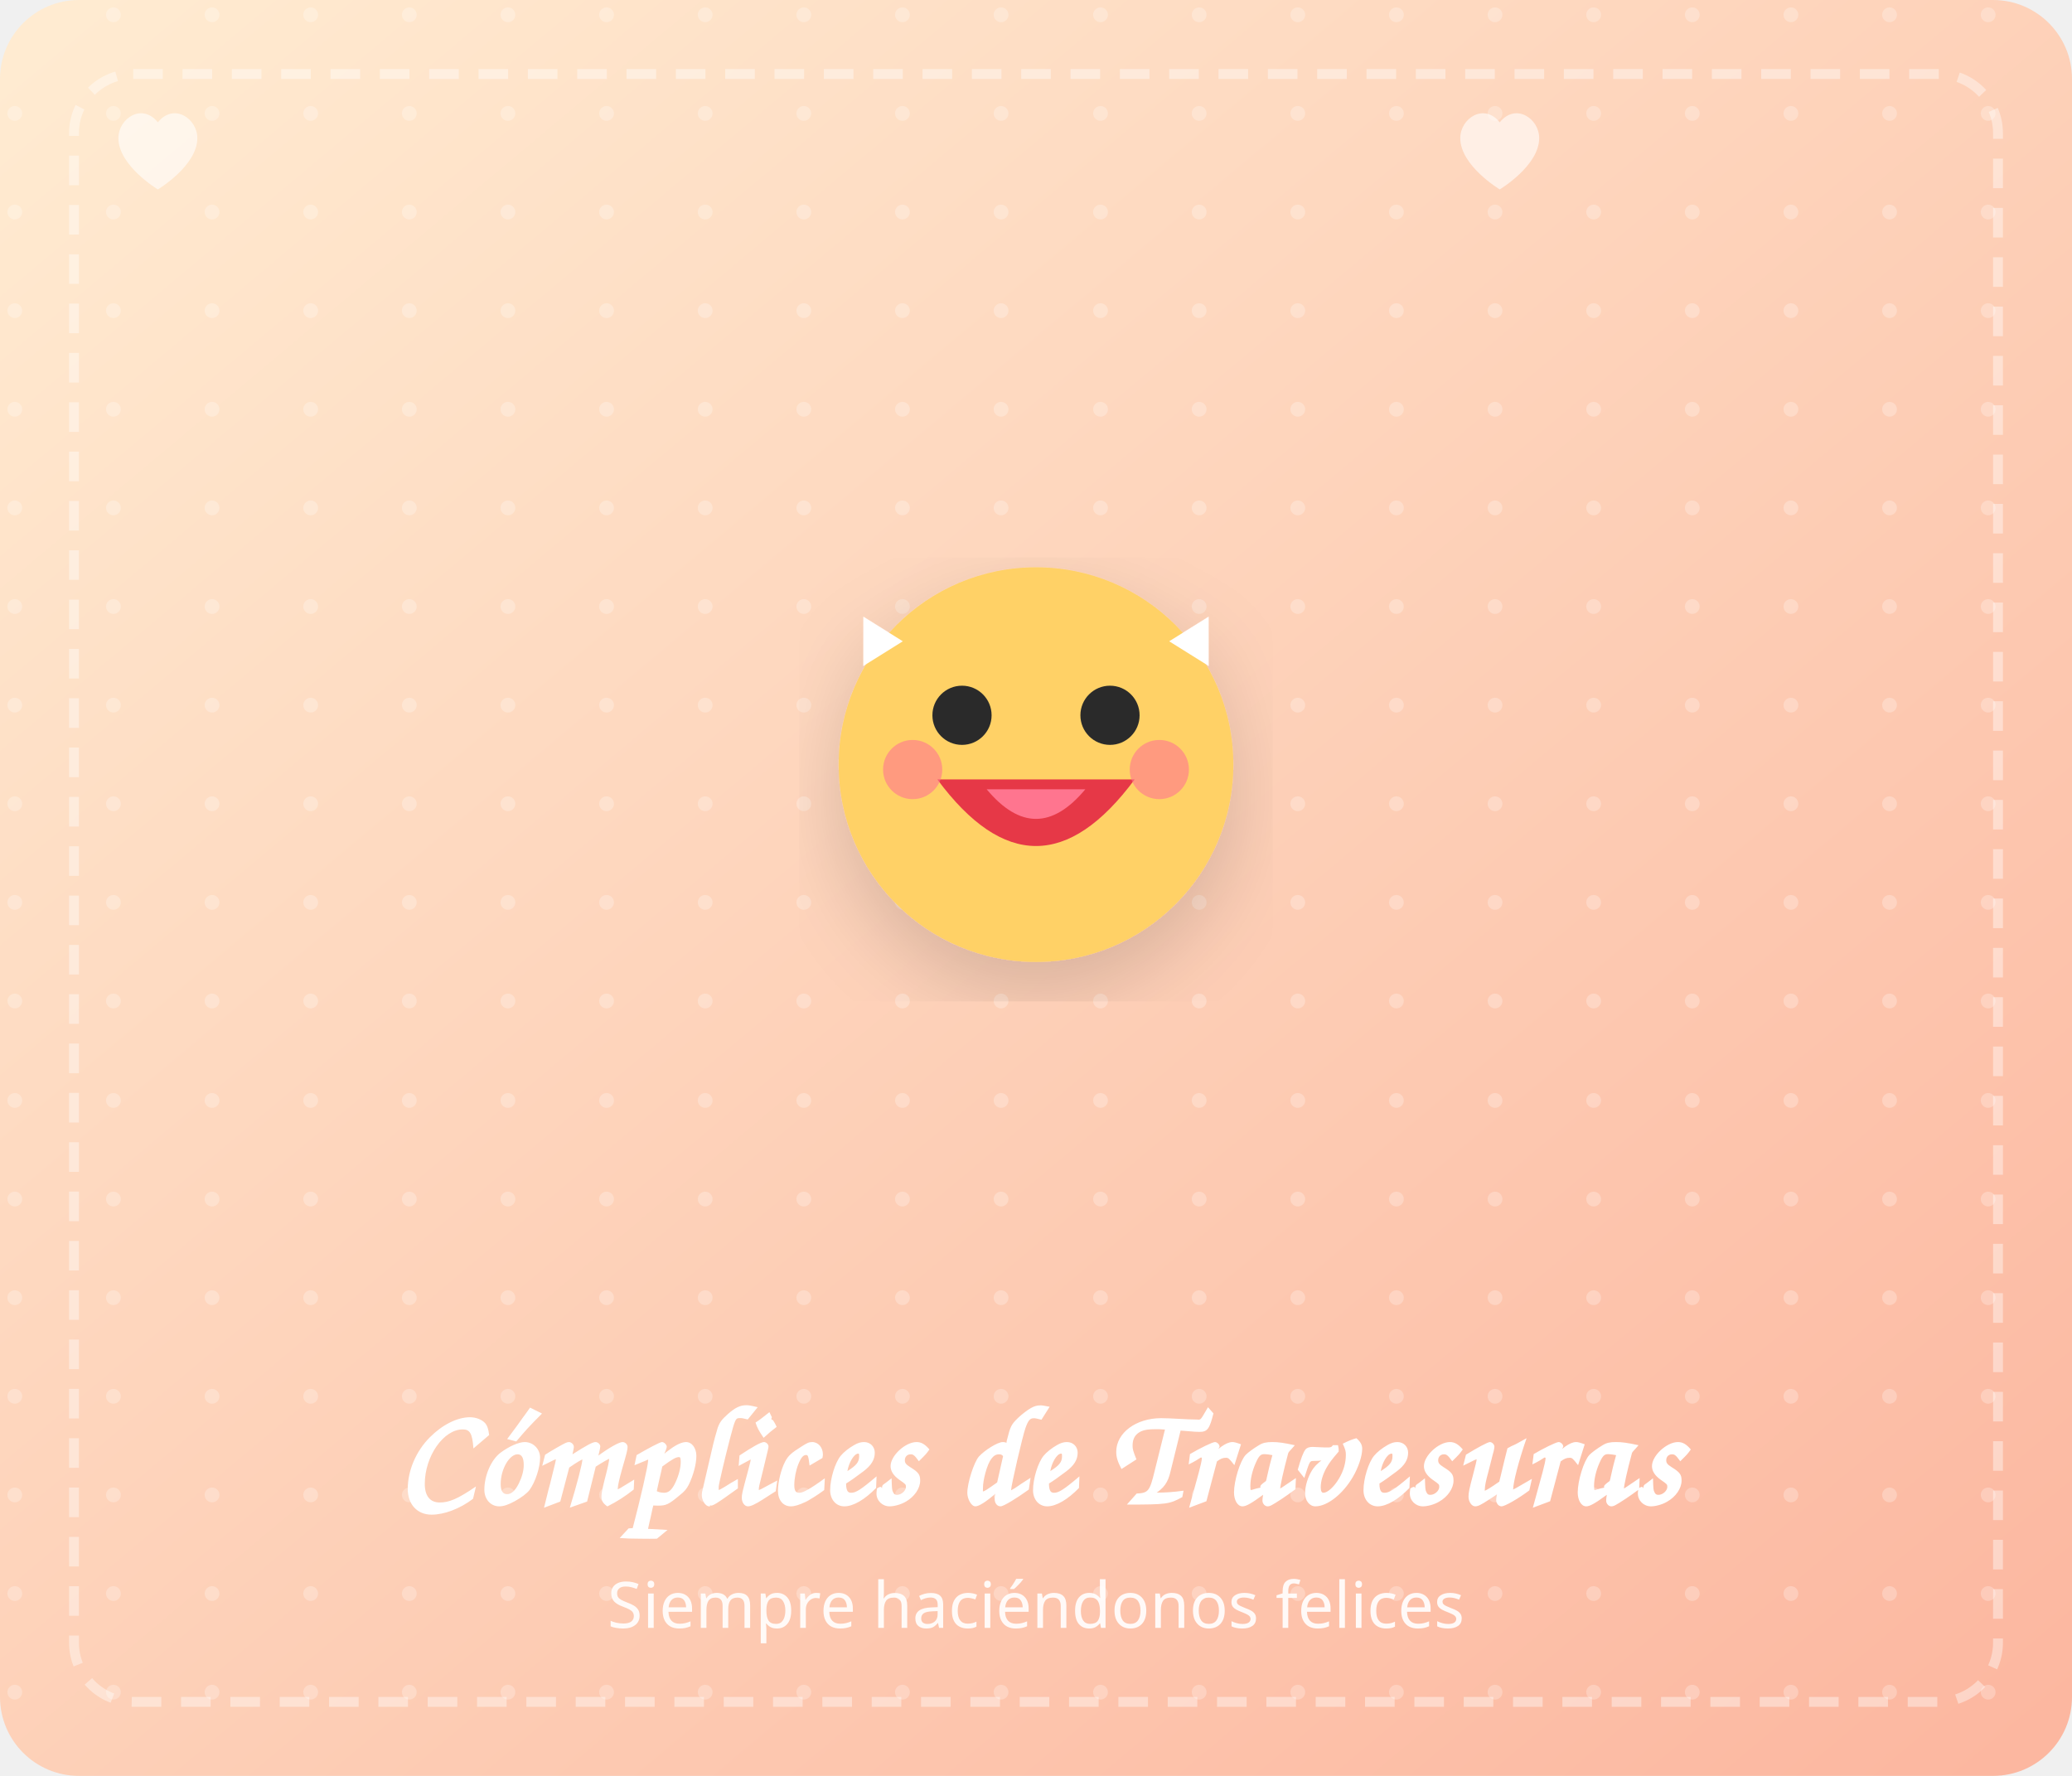
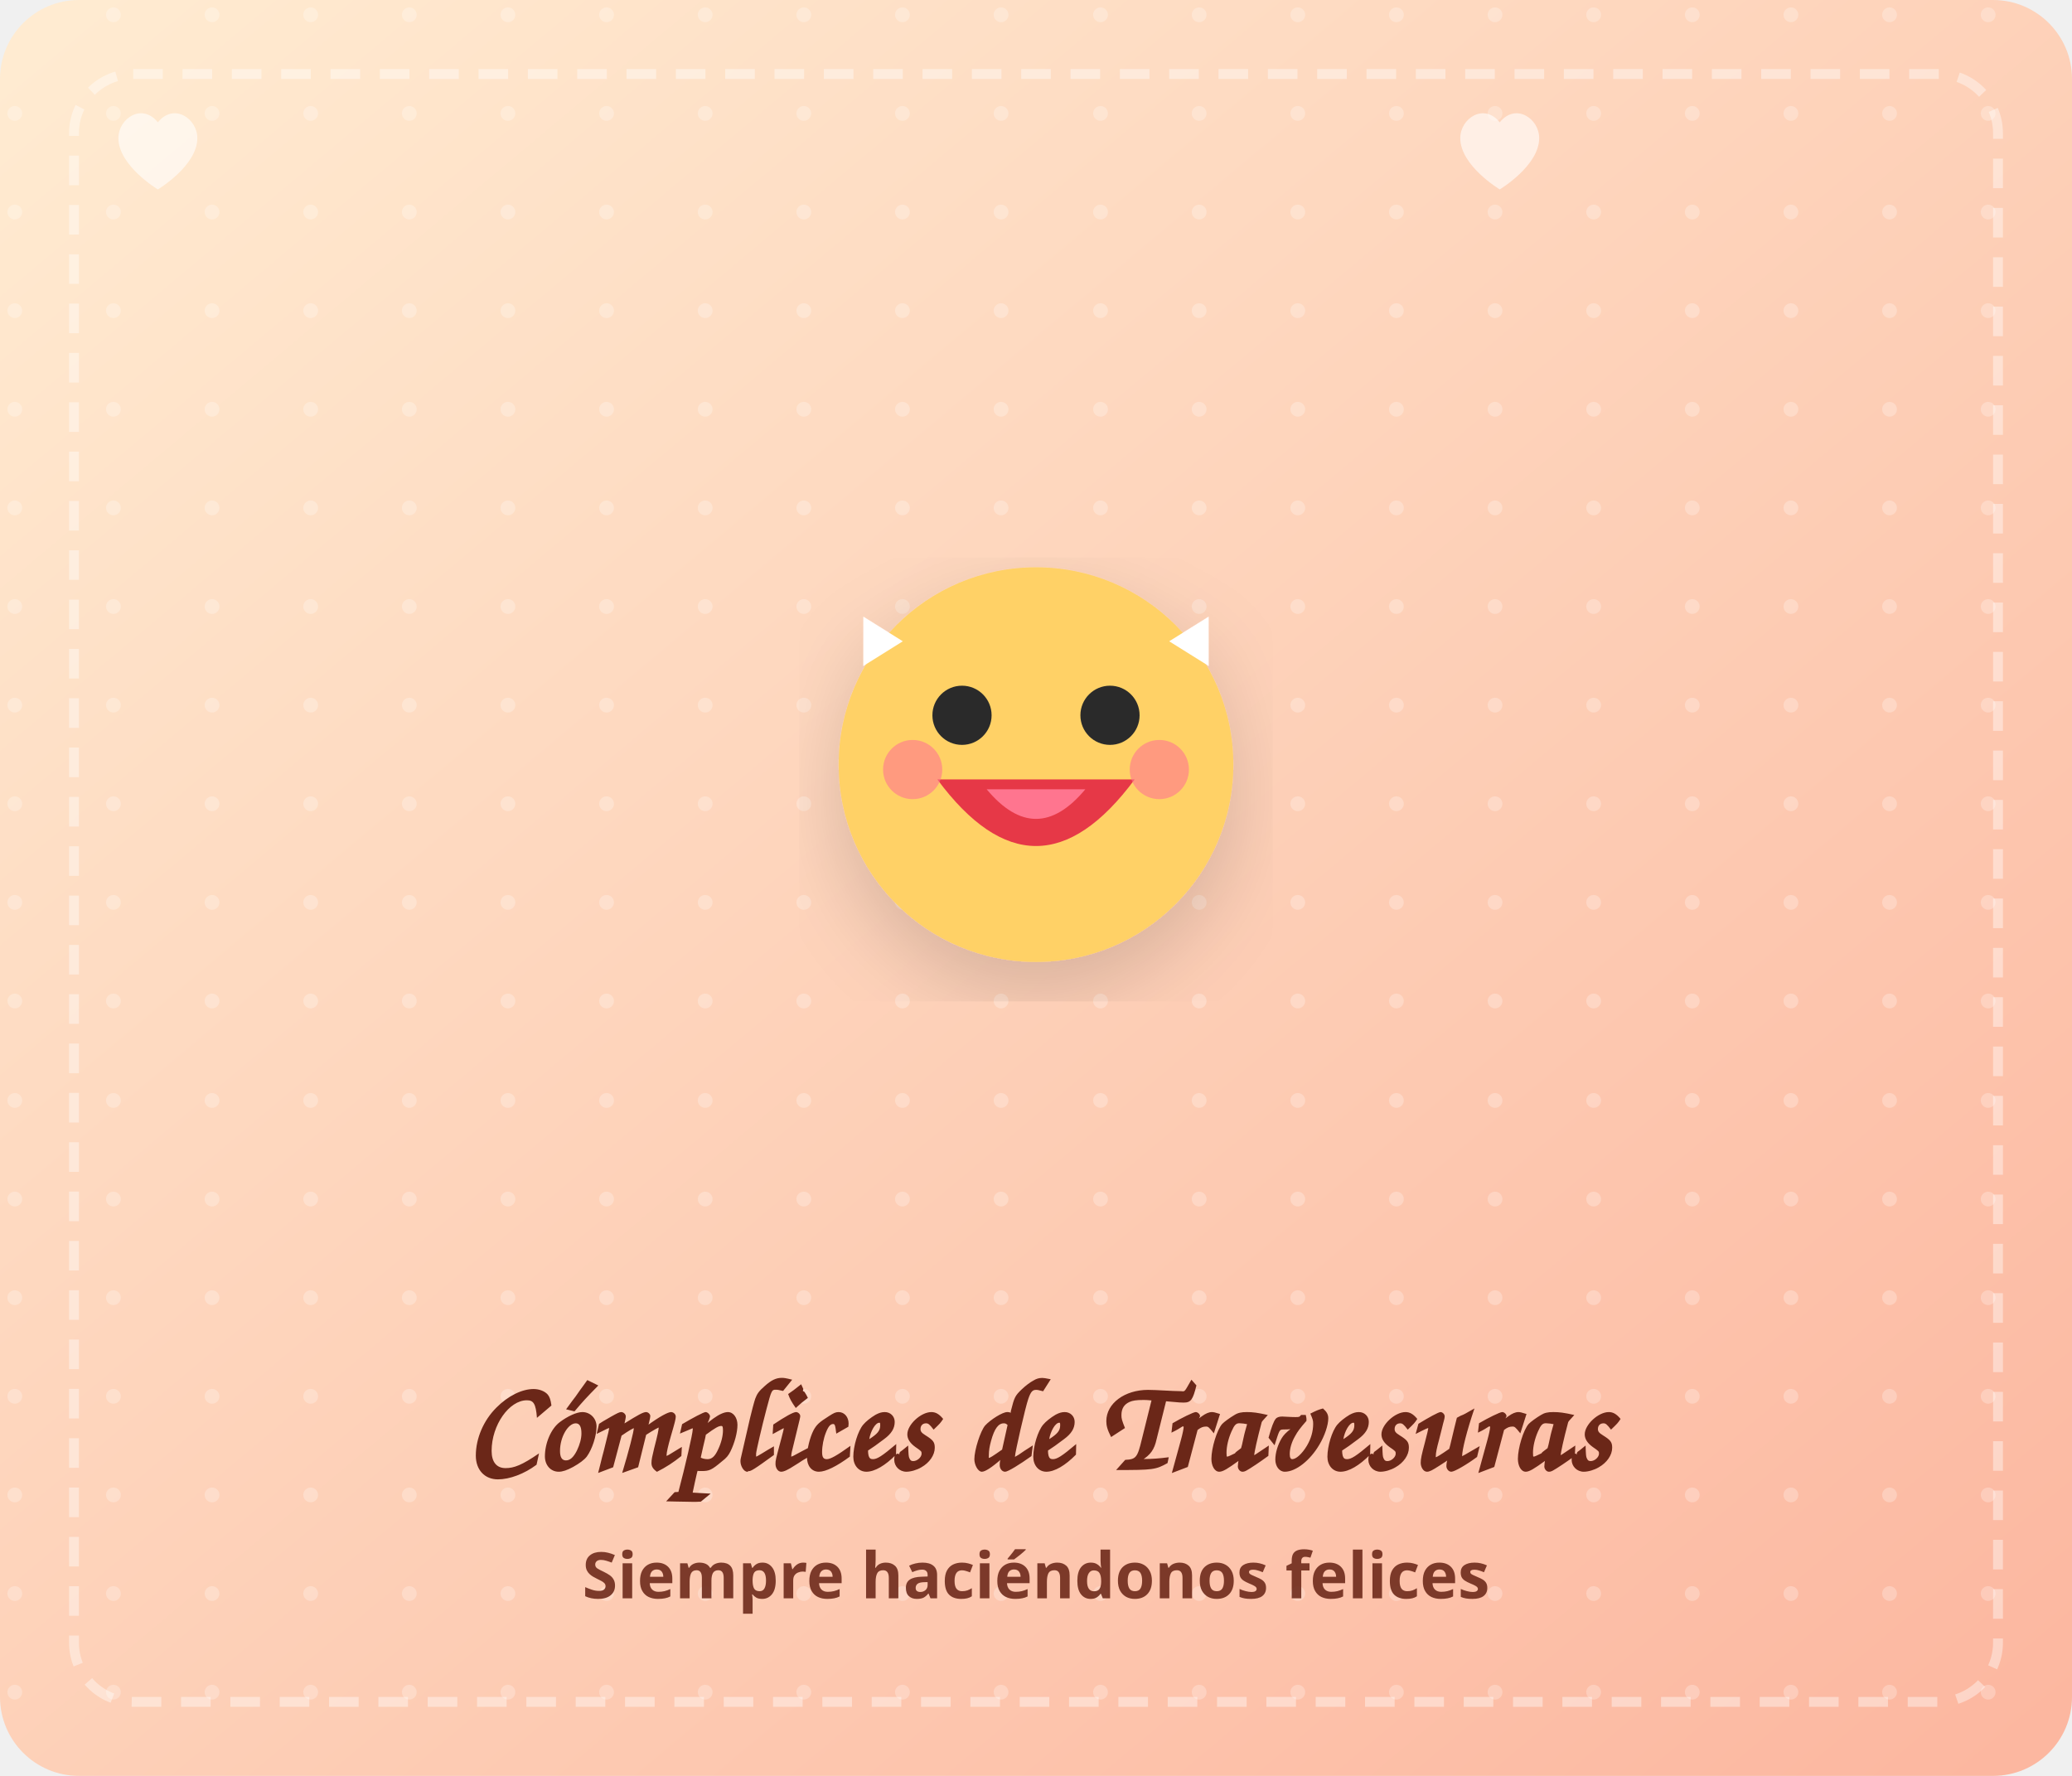
<svg xmlns="http://www.w3.org/2000/svg" viewBox="0 0 420 360" width="100%" height="100%">
  <defs>
    <linearGradient id="bgGrad" x1="0%" y1="0%" x2="100%" y2="100%">
      <stop offset="0%" stop-color="#ffecd2" />
      <stop offset="100%" stop-color="#fcb69f" />
    </linearGradient>
    <pattern id="dotPattern" x="0" y="0" width="20" height="20" patternUnits="userSpaceOnUse">
      <circle cx="3" cy="3" r="1.5" fill="rgba(255,255,255,0.25)" />
    </pattern>
    <filter id="shadow" x="-10%" y="-10%" width="120%" height="120%">
      <feDropShadow dx="0" dy="6" stdDeviation="8" flood-color="rgba(0,0,0,0.15)" />
    </filter>
  </defs>
  <rect width="420" height="360" fill="url(#bgGrad)" rx="16" />
  <rect width="420" height="360" fill="url(#dotPattern)" rx="16" />
  <rect x="15" y="15" width="390" height="330" fill="none" stroke="rgba(255,255,255,0.4)" stroke-width="2" stroke-dasharray="6,4" rx="12" />
  <g transform="translate(210.0, 155.0)" filter="url(#shadow)">
    <g transform="translate(-45, -45)">
      <circle cx="45" cy="45" r="40" fill="#ffd166" />
      <circle cx="30" cy="35" r="6" fill="#2b2b2b" />
      <circle cx="60" cy="35" r="6" fill="#2b2b2b" />
      <path d="M 25,48 Q 45,75 65,48 Z" fill="#e63946" />
      <path d="M 35,50 Q 45,62 55,50 Z" fill="#ff758f" />
      <circle cx="20" cy="46" r="6" fill="#ff758f" opacity="0.6" />
      <circle cx="70" cy="46" r="6" fill="#ff758f" opacity="0.6" />
      <path d="M 10,15 L 18,20 L 10,25 Z" fill="#fff" />
      <path d="M 80,15 L 72,20 L 80,25 Z" fill="#fff" />
    </g>
  </g>
-   <text x="210.0" y="305" text-anchor="middle" font-family="'Caveat', cursive, sans-serif" font-size="28" font-weight="bold" fill="#ffffff" letter-spacing="1">
+   <text x="210.0" y="298" text-anchor="middle" font-family="'Caveat', cursive, sans-serif" font-size="26" font-weight="bold" fill="#6b2718" letter-spacing="0.5">
    Cómplices de Travesuras
  </text>
-   <text x="210.0" y="330" text-anchor="middle" font-family="'Montserrat', sans-serif" font-size="13" font-weight="500" fill="rgba(255,255,255,0.9)">
+   <text x="210.0" y="324" text-anchor="middle" font-family="'Montserrat', sans-serif" font-size="13" font-weight="600" fill="#6b2718" opacity="0.88">
    Siempre haciéndonos felices
  </text>
  <g fill="rgba(255,255,255,0.6)">
    <path d="M 30,35 C 30,30 36,26 40,31 C 44,26 50,30 50,35 C 50,42 40,48 40,48 C 40,48 30,42 30,35 Z" transform="scale(0.8)" />
    <path d="M 370,35 C 370,30 376,26 380,31 C 384,26 390,30 390,35 C 390,42 380,48 380,48 C 380,48 370,42 370,35 Z" transform="scale(0.8)" />
  </g>
</svg>
